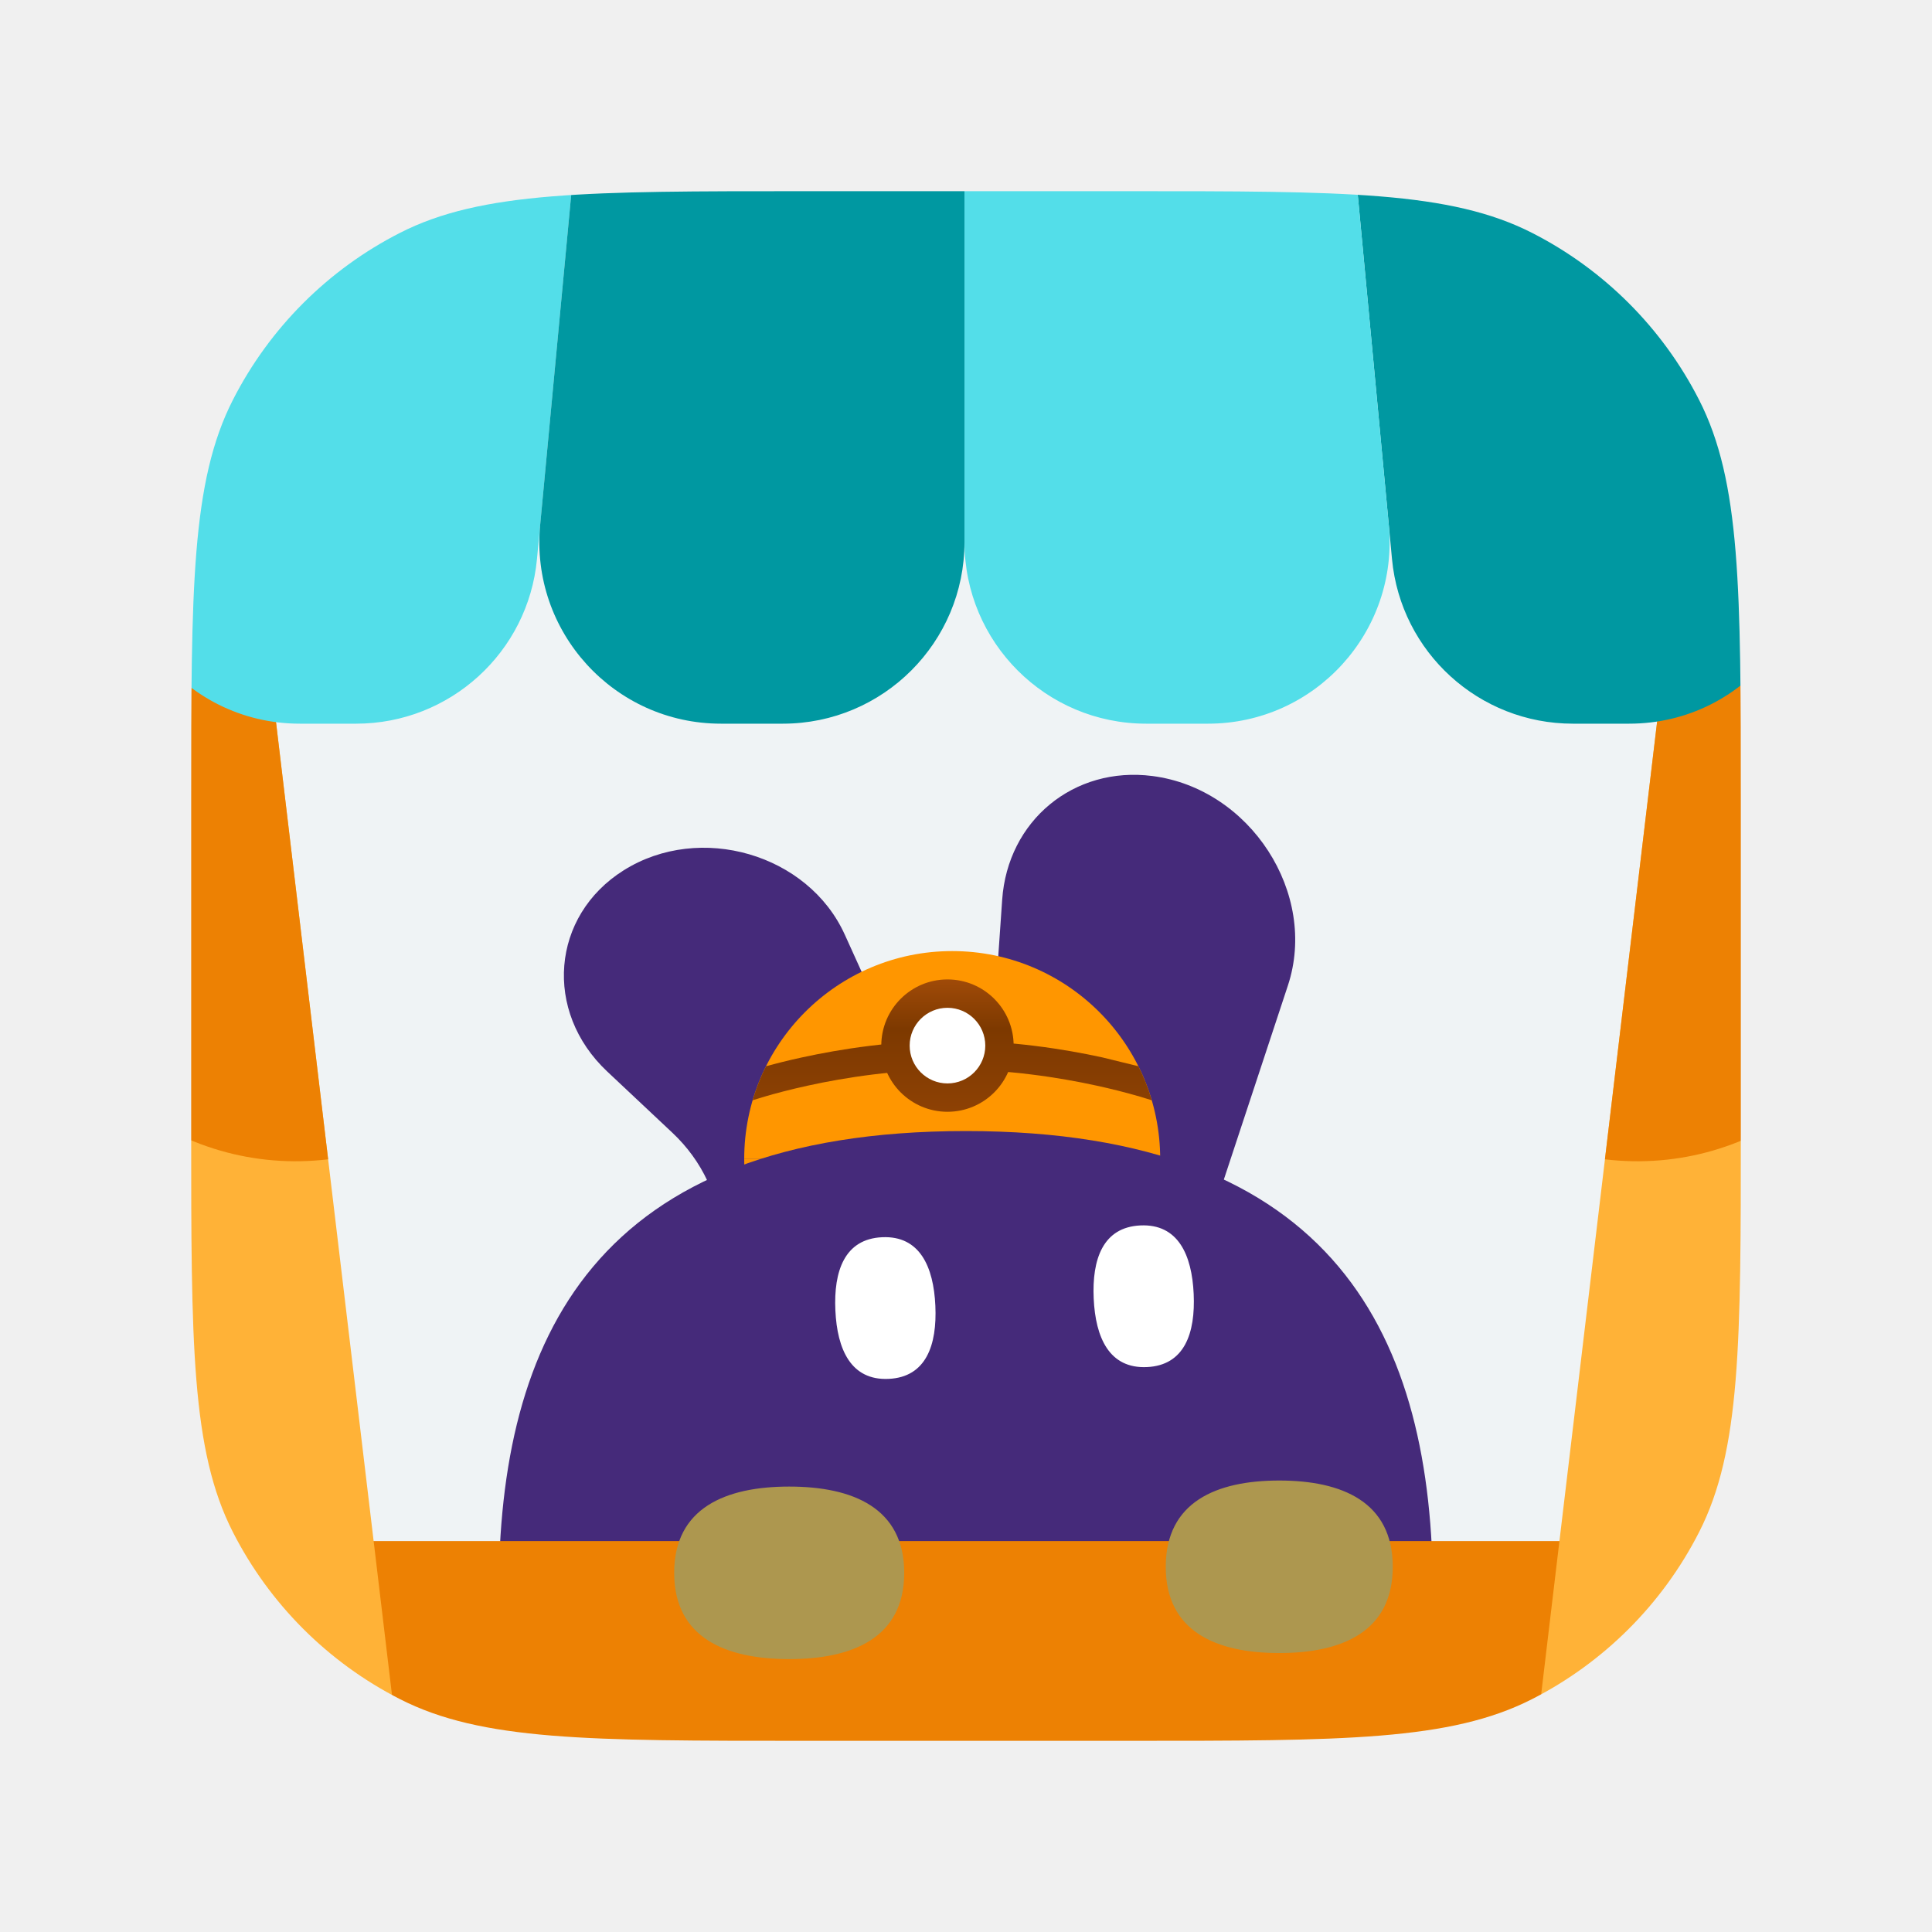
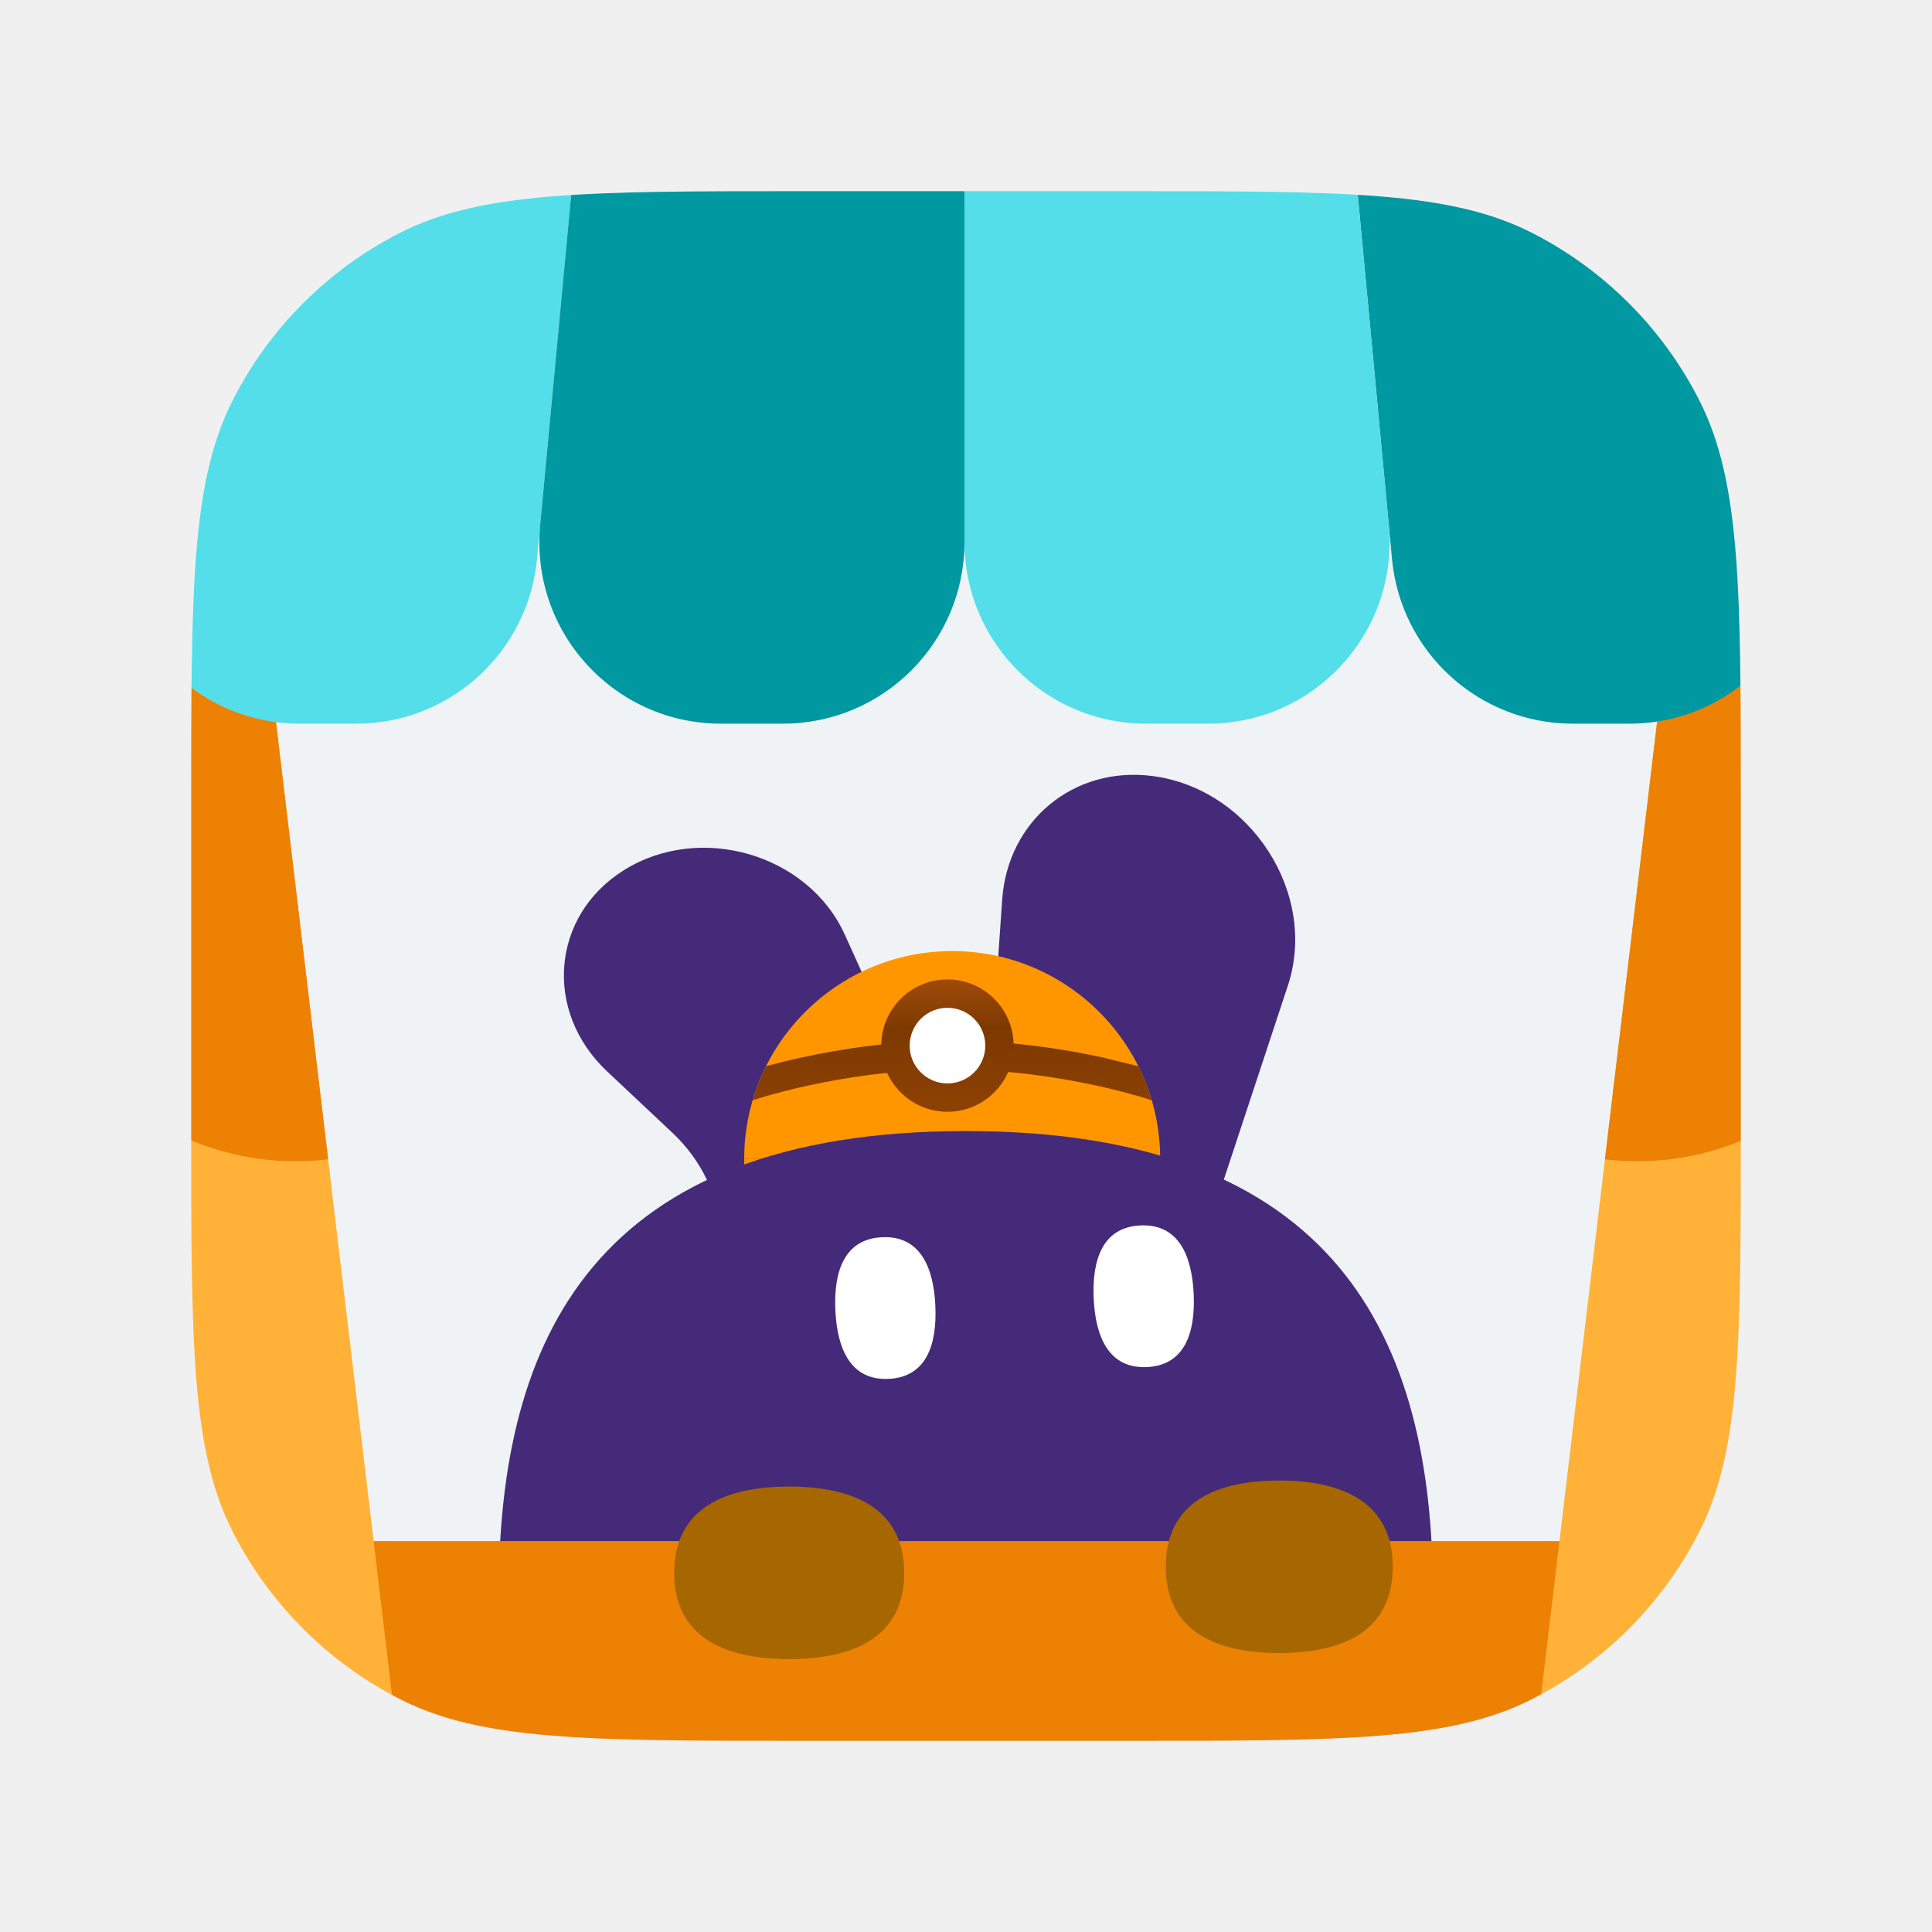
<svg xmlns="http://www.w3.org/2000/svg" xmlns:xlink="http://www.w3.org/1999/xlink" width="192" height="192" fill="none">
  <mask id="A" mask-type="alpha" maskUnits="userSpaceOnUse" x="19" y="19" width="154" height="154">
    <use xlink:href="#C" fill="#eff3f5" />
  </mask>
  <g mask="url(#A)">
    <use xlink:href="#C" fill="#eff3f5" />
    <path d="M127.99 97.94c3.017-9.139-3.731-19.569-13.471-20.821-7.799-1.002-14.378 4.42-14.924 12.3l-2.811 40.601c-.41 5.923 4.462 11.366 10.311 11.52 3.898.103 7.235-2.226 8.445-5.892l12.45-37.708zm-44.039-5.061c-3.63-8.012-14.389-11.144-21.962-6.393-7.213 4.525-7.997 14.029-1.649 19.995l6.477 6.087c1.486 1.397 2.672 3.03 3.496 4.811l5.421 11.731c2.662 5.762 10.399 8.017 15.891 4.632 3.624-2.234 5.221-6.36 3.99-10.312l-4.788-15.379-6.875-15.173z" fill="#452a7a" />
    <path d="M94.628 94.517c-11.416 0-20.67 9.254-20.67 20.67h41.341c0-11.416-9.254-20.67-20.67-20.67z" fill="#ff9600" />
    <path d="M94.628 135.856c-11.416 0-20.67-9.254-20.67-20.67h41.341c0 11.416-9.254 20.67-20.67 20.67z" fill="#ff9600" />
    <path d="M113.132 105.962l-3.583-.879c-3.809-.831-9.082-1.665-14.921-1.665s-11.112.834-14.921 1.665c-1.405.307-2.614.613-3.582.879-.538 1.077-.984 2.208-1.33 3.381.008-.002.016-.005.024-.008a44.48 44.48 0 0 1 1.165-.357c1.018-.298 2.499-.697 4.333-1.097 3.672-.801 8.734-1.599 14.311-1.599s10.639.798 14.311 1.599a64.47 64.47 0 0 1 4.333 1.097l1.165.357c.008.003.016.006.024.008-.345-1.173-.792-2.304-1.329-3.381z" fill="url(#B)" />
    <path d="M100.735 103.911a6.58 6.58 0 0 1-6.577 6.577 6.58 6.58 0 0 1-6.577-6.577 6.58 6.58 0 0 1 6.577-6.577 6.58 6.58 0 0 1 6.577 6.577z" fill="url(#B)" />
    <path d="M97.917 103.912a3.76 3.76 0 0 1-3.758 3.758 3.76 3.76 0 0 1-3.758-3.758 3.76 3.76 0 0 1 3.758-3.758 3.76 3.76 0 0 1 3.758 3.758z" fill="#fff" />
    <path d="M142.406 158.41c0 25.409-9.545 46.007-46.422 46.007s-46.422-20.598-46.422-46.007 9.545-46.008 46.422-46.008 46.422 20.599 46.422 46.008z" fill="#452a7a" />
    <path d="M88.308 137.032c-3.742.171-5.112-2.925-5.29-6.812s.905-7.095 4.647-7.266 5.113 2.925 5.29 6.812-.905 7.095-4.647 7.266zm25.672-1.173c-3.742.171-5.112-2.924-5.29-6.812s.905-7.094 4.647-7.265 5.113 2.924 5.29 6.812-.905 7.094-4.647 7.265z" fill="#fff" />
    <path d="M-4.762 160.337a7.19 7.19 0 0 1 7.189-7.189h186.845a7.19 7.19 0 0 1 7.189 7.189v40.064a7.19 7.19 0 0 1-7.189 7.189H2.427a7.19 7.19 0 0 1-7.189-7.189v-40.064z" fill="#ed8103" />
-     <path d="M89.859 156.307c0 6.456-5.117 8.572-11.43 8.572S67 162.763 67 156.307s5.117-8.573 11.43-8.573 11.43 2.117 11.43 8.573zm48.551-.602c0 6.456-5.05 8.572-11.279 8.572s-11.279-2.116-11.279-8.572 5.049-8.572 11.279-8.572 11.279 2.116 11.279 8.572z" fill="#AD974F" />
+     <path d="M89.859 156.307c0 6.456-5.117 8.572-11.43 8.572S67 162.763 67 156.307s5.117-8.573 11.43-8.573 11.43 2.117 11.43 8.573zm48.551-.602c0 6.456-5.05 8.572-11.279 8.572s-11.279-2.116-11.279-8.572 5.049-8.572 11.279-8.572 11.279 2.116 11.279 8.572z" fill="#A66600" />
    <path d="M-1.258 59.807l26.88-3.205 13.637 114.389-26.88 3.205L-1.258 59.807z" fill="#ffb237" />
    <path d="M-1.258 59.806l26.88-3.205 6.988 58.611c-14.845 1.77-28.315-8.83-30.085-23.675l-3.783-31.732z" fill="#ed8103" />
    <path d="M193.365 59.807l-26.88-3.205-13.637 114.389 26.88 3.205 13.637-114.389z" fill="#ffb237" />
    <path d="M193.365 59.806l-26.88-3.205-6.988 58.611c14.845 1.77 28.315-8.83 30.085-23.675l3.783-31.732z" fill="#ed8103" />
    <path d="M167.998 1.374A17.39 17.39 0 0 0 151.081-12c-10.245 0-18.269 8.814-17.31 19.014l4.565 48.547a18.05 18.05 0 0 0 17.968 16.357h5.598c11.651 0 20.249-10.876 17.56-22.212L167.998 1.374z" fill="#0098a1" />
    <path d="M23.701 1.374A17.39 17.39 0 0 1 40.618-12c10.245 0 18.269 8.814 17.31 19.014l-4.565 48.547a18.05 18.05 0 0 1-17.968 16.357h-5.598c-11.651 0-20.249-10.876-17.56-22.212L23.701 1.374zm109.821 2.983A18.05 18.05 0 0 0 115.554-12h-1.658A18.05 18.05 0 0 0 95.85 6.047v47.824a18.05 18.05 0 0 0 18.046 18.047h6.155c10.635 0 18.963-9.149 17.968-19.737l-4.497-47.824z" fill="#53dee9" />
    <path d="M58.178 4.357A18.05 18.05 0 0 1 76.146-12h1.657A18.05 18.05 0 0 1 95.85 6.047v47.824a18.05 18.05 0 0 1-18.047 18.047h-6.155c-10.634 0-18.963-9.149-17.968-19.737l4.497-47.824z" fill="#0098a1" />
  </g>
  <defs>
    <linearGradient id="B" x1="94.414" y1="97.46" x2="94.414" y2="110.389" gradientUnits="userSpaceOnUse">
      <stop stop-color="#9f4a08" />
      <stop offset=".37" stop-color="#7d3900" />
      <stop offset="1" stop-color="#8d4104" />
    </linearGradient>
    <path id="C" d="M19 79.8c0-21.282 0-31.923 4.142-40.052a38 38 0 0 1 16.607-16.607C47.877 19 58.518 19 79.8 19h32.4c21.282 0 31.923 0 40.052 4.142a38 38 0 0 1 16.606 16.607C173 47.877 173 58.518 173 79.8v32.4c0 21.282 0 31.923-4.142 40.052-3.643 7.15-9.456 12.963-16.606 16.606C144.123 173 133.482 173 112.2 173H79.8c-21.282 0-31.923 0-40.052-4.142a38 38 0 0 1-16.607-16.606C19 144.123 19 133.482 19 112.2V79.8z" />
  </defs>
</svg>
